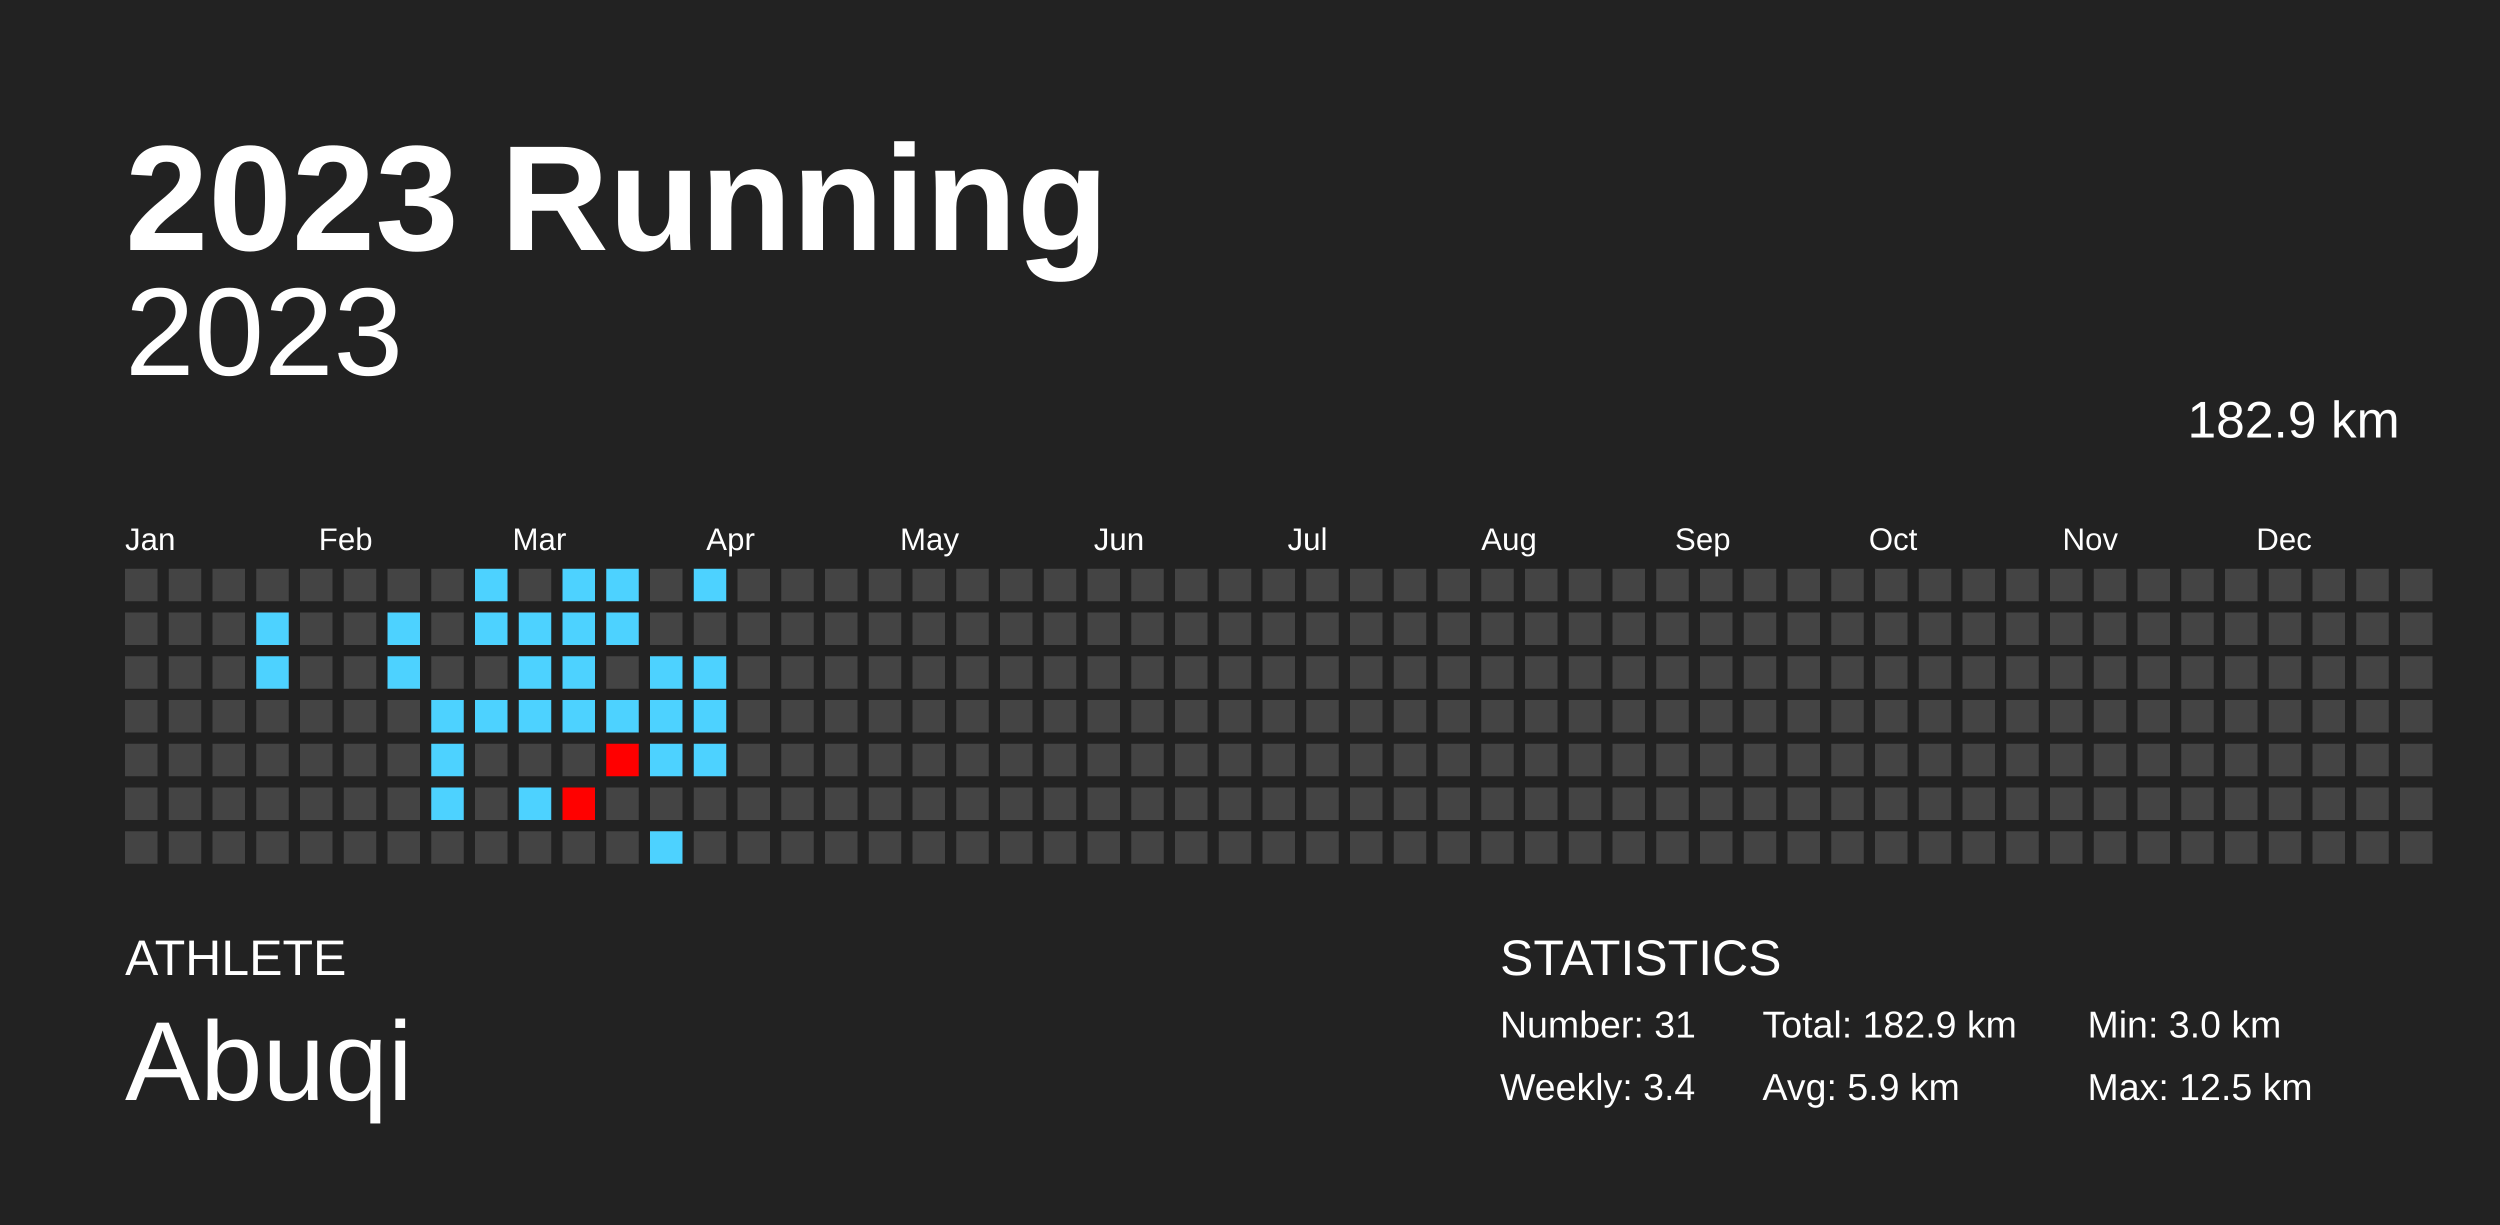
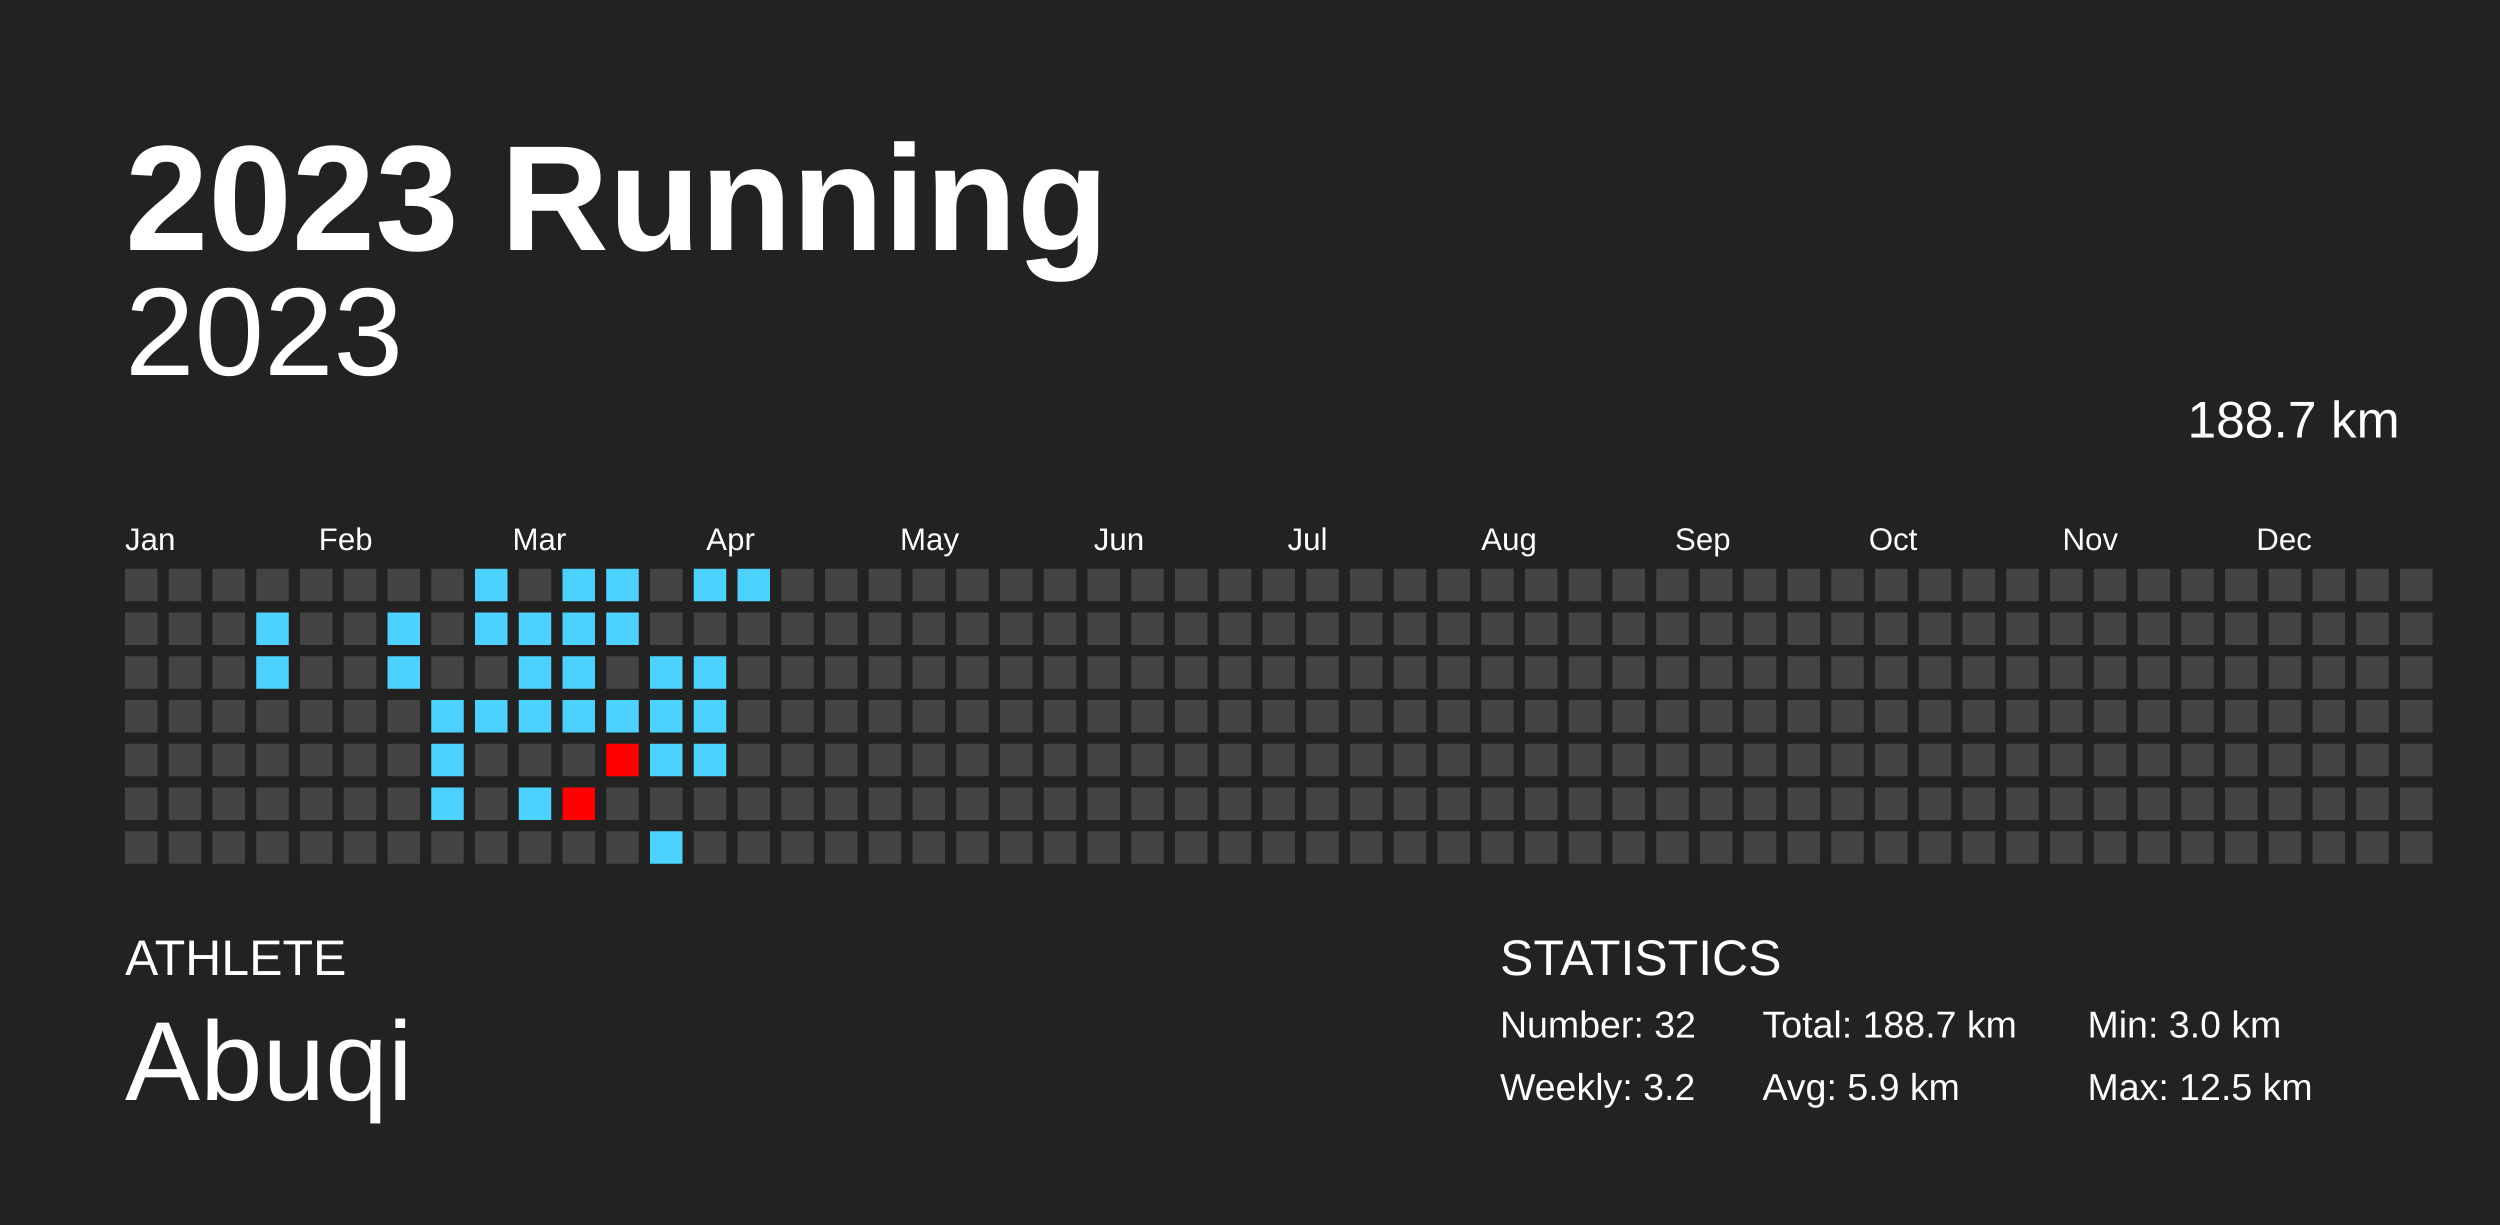
<svg xmlns="http://www.w3.org/2000/svg" baseProfile="full" height="98mm" version="1.1" viewBox="0,0,200,98" width="200mm">
  <defs />
  <rect fill="#222222" height="98" width="200" x="0" y="0" />
  <text fill="#FFFFFF" style="font-size:12px; font-family:Arial; font-weight:bold;" x="10" y="20">2023 Running</text>
  <text fill="#FFFFFF" style="font-size:4px; font-family:Arial" x="10" y="78">ATHLETE</text>
  <text fill="#FFFFFF" style="font-size:9px; font-family:Arial" x="10" y="88">Abuqi</text>
  <text fill="#FFFFFF" style="font-size:4px; font-family:Arial" x="120" y="78">STATISTICS</text>
-   <text fill="#FFFFFF" style="font-size:3px; font-family:Arial" x="120" y="83">Number: 31</text>
-   <text fill="#FFFFFF" style="font-size:3px; font-family:Arial" x="120" y="88">Weekly: 3.4</text>
-   <text fill="#FFFFFF" style="font-size:3px; font-family:Arial" x="141" y="83">Total: 182.9 km</text>
+   <text fill="#FFFFFF" style="font-size:3px; font-family:Arial" x="120" y="83">Number: 32</text>
+   <text fill="#FFFFFF" style="font-size:3px; font-family:Arial" x="120" y="88">Weekly: 3.2</text>
+   <text fill="#FFFFFF" style="font-size:3px; font-family:Arial" x="141" y="83">Total: 188.7 km</text>
  <text fill="#FFFFFF" style="font-size:3px; font-family:Arial" x="141" y="88">Avg: 5.9 km</text>
  <text fill="#FFFFFF" style="font-size:3px; font-family:Arial" x="167" y="83">Min: 3.0 km</text>
  <text fill="#FFFFFF" style="font-size:3px; font-family:Arial" x="167" y="88">Max: 12.5 km</text>
  <text alignment-baseline="hanging" fill="#FFFFFF" style="font-size:10.0px; font-family:Arial;" x="10" y="30">2023</text>
-   <text alignment-baseline="hanging" fill="#FFFFFF" style="font-size:4.125px; font-family:Arial;" x="175" y="35">182.9 km</text>
+   <text alignment-baseline="hanging" fill="#FFFFFF" style="font-size:4.125px; font-family:Arial;" x="175" y="35">188.7 km</text>
  <text fill="#FFFFFF" style="font-size:2.5px; font-family:Arial" x="10.0" y="44">Jan</text>
  <text fill="#FFFFFF" style="font-size:2.5px; font-family:Arial" x="25.5" y="44">Feb</text>
  <text fill="#FFFFFF" style="font-size:2.5px; font-family:Arial" x="41.0" y="44">Mar</text>
  <text fill="#FFFFFF" style="font-size:2.5px; font-family:Arial" x="56.5" y="44">Apr</text>
  <text fill="#FFFFFF" style="font-size:2.5px; font-family:Arial" x="72.0" y="44">May</text>
  <text fill="#FFFFFF" style="font-size:2.5px; font-family:Arial" x="87.5" y="44">Jun</text>
  <text fill="#FFFFFF" style="font-size:2.5px; font-family:Arial" x="103.0" y="44">Jul</text>
  <text fill="#FFFFFF" style="font-size:2.5px; font-family:Arial" x="118.5" y="44">Aug</text>
  <text fill="#FFFFFF" style="font-size:2.5px; font-family:Arial" x="134.0" y="44">Sep</text>
  <text fill="#FFFFFF" style="font-size:2.5px; font-family:Arial" x="149.5" y="44">Oct</text>
  <text fill="#FFFFFF" style="font-size:2.5px; font-family:Arial" x="165.0" y="44">Nov</text>
  <text fill="#FFFFFF" style="font-size:2.5px; font-family:Arial" x="180.5" y="44">Dec</text>
  <rect fill="#444444" height="2.6" width="2.6" x="10.0" y="45.5" />
  <rect fill="#444444" height="2.6" width="2.6" x="10.0" y="49.0" />
  <rect fill="#444444" height="2.6" width="2.6" x="10.0" y="52.5" />
  <rect fill="#444444" height="2.6" width="2.6" x="10.0" y="56.0" />
  <rect fill="#444444" height="2.6" width="2.6" x="10.0" y="59.5" />
  <rect fill="#444444" height="2.6" width="2.6" x="10.0" y="63.0" />
  <rect fill="#444444" height="2.6" width="2.6" x="10.0" y="66.5" />
  <rect fill="#444444" height="2.6" width="2.6" x="13.5" y="45.5" />
  <rect fill="#444444" height="2.6" width="2.6" x="13.5" y="49.0" />
  <rect fill="#444444" height="2.6" width="2.6" x="13.5" y="52.5" />
  <rect fill="#444444" height="2.6" width="2.6" x="13.5" y="56.0" />
  <rect fill="#444444" height="2.6" width="2.6" x="13.5" y="59.5" />
  <rect fill="#444444" height="2.6" width="2.6" x="13.5" y="63.0" />
  <rect fill="#444444" height="2.6" width="2.6" x="13.5" y="66.5" />
  <rect fill="#444444" height="2.6" width="2.6" x="17.0" y="45.5" />
  <rect fill="#444444" height="2.6" width="2.6" x="17.0" y="49.0" />
  <rect fill="#444444" height="2.6" width="2.6" x="17.0" y="52.5" />
  <rect fill="#444444" height="2.6" width="2.6" x="17.0" y="56.0" />
  <rect fill="#444444" height="2.6" width="2.6" x="17.0" y="59.5" />
  <rect fill="#444444" height="2.6" width="2.6" x="17.0" y="63.0" />
  <rect fill="#444444" height="2.6" width="2.6" x="17.0" y="66.5" />
  <rect fill="#444444" height="2.6" width="2.6" x="20.5" y="45.5" />
  <rect fill="#4dd2ff" height="2.6" width="2.6" x="20.5" y="49.0" />
  <rect fill="#4dd2ff" height="2.6" width="2.6" x="20.5" y="52.5" />
  <rect fill="#444444" height="2.6" width="2.6" x="20.5" y="56.0" />
  <rect fill="#444444" height="2.6" width="2.6" x="20.5" y="59.5" />
  <rect fill="#444444" height="2.6" width="2.6" x="20.5" y="63.0" />
  <rect fill="#444444" height="2.6" width="2.6" x="20.5" y="66.5" />
  <rect fill="#444444" height="2.6" width="2.6" x="24.0" y="45.5" />
  <rect fill="#444444" height="2.6" width="2.6" x="24.0" y="49.0" />
  <rect fill="#444444" height="2.6" width="2.6" x="24.0" y="52.5" />
  <rect fill="#444444" height="2.6" width="2.6" x="24.0" y="56.0" />
  <rect fill="#444444" height="2.6" width="2.6" x="24.0" y="59.5" />
  <rect fill="#444444" height="2.6" width="2.6" x="24.0" y="63.0" />
  <rect fill="#444444" height="2.6" width="2.6" x="24.0" y="66.5" />
  <rect fill="#444444" height="2.6" width="2.6" x="27.5" y="45.5" />
  <rect fill="#444444" height="2.6" width="2.6" x="27.5" y="49.0" />
  <rect fill="#444444" height="2.6" width="2.6" x="27.5" y="52.5" />
  <rect fill="#444444" height="2.6" width="2.6" x="27.5" y="56.0" />
  <rect fill="#444444" height="2.6" width="2.6" x="27.5" y="59.5" />
  <rect fill="#444444" height="2.6" width="2.6" x="27.5" y="63.0" />
  <rect fill="#444444" height="2.6" width="2.6" x="27.5" y="66.5" />
  <rect fill="#444444" height="2.6" width="2.6" x="31.0" y="45.5" />
  <rect fill="#4dd2ff" height="2.6" width="2.6" x="31.0" y="49.0" />
  <rect fill="#4dd2ff" height="2.6" width="2.6" x="31.0" y="52.5" />
  <rect fill="#444444" height="2.6" width="2.6" x="31.0" y="56.0" />
  <rect fill="#444444" height="2.6" width="2.6" x="31.0" y="59.5" />
  <rect fill="#444444" height="2.6" width="2.6" x="31.0" y="63.0" />
  <rect fill="#444444" height="2.6" width="2.6" x="31.0" y="66.5" />
  <rect fill="#444444" height="2.6" width="2.6" x="34.5" y="45.5" />
  <rect fill="#444444" height="2.6" width="2.6" x="34.5" y="49.0" />
  <rect fill="#444444" height="2.6" width="2.6" x="34.5" y="52.5" />
  <rect fill="#4dd2ff" height="2.6" width="2.6" x="34.5" y="56.0" />
  <rect fill="#4dd2ff" height="2.6" width="2.6" x="34.5" y="59.5" />
  <rect fill="#4dd2ff" height="2.6" width="2.6" x="34.5" y="63.0" />
  <rect fill="#444444" height="2.6" width="2.6" x="34.5" y="66.5" />
  <rect fill="#4dd2ff" height="2.6" width="2.6" x="38.0" y="45.5" />
  <rect fill="#4dd2ff" height="2.6" width="2.6" x="38.0" y="49.0" />
  <rect fill="#444444" height="2.6" width="2.6" x="38.0" y="52.5" />
  <rect fill="#4dd2ff" height="2.6" width="2.6" x="38.0" y="56.0" />
  <rect fill="#444444" height="2.6" width="2.6" x="38.0" y="59.5" />
  <rect fill="#444444" height="2.6" width="2.6" x="38.0" y="63.0" />
  <rect fill="#444444" height="2.6" width="2.6" x="38.0" y="66.5" />
  <rect fill="#444444" height="2.6" width="2.6" x="41.5" y="45.5" />
  <rect fill="#4dd2ff" height="2.6" width="2.6" x="41.5" y="49.0" />
  <rect fill="#4dd2ff" height="2.6" width="2.6" x="41.5" y="52.5" />
  <rect fill="#4dd2ff" height="2.6" width="2.6" x="41.5" y="56.0" />
  <rect fill="#444444" height="2.6" width="2.6" x="41.5" y="59.5" />
  <rect fill="#4dd2ff" height="2.6" width="2.6" x="41.5" y="63.0" />
  <rect fill="#444444" height="2.6" width="2.6" x="41.5" y="66.5" />
  <rect fill="#4dd2ff" height="2.6" width="2.6" x="45.0" y="45.5" />
  <rect fill="#4dd2ff" height="2.6" width="2.6" x="45.0" y="49.0" />
  <rect fill="#4dd2ff" height="2.6" width="2.6" x="45.0" y="52.5" />
  <rect fill="#4dd2ff" height="2.6" width="2.6" x="45.0" y="56.0" />
  <rect fill="#444444" height="2.6" width="2.6" x="45.0" y="59.5" />
  <rect fill="#ff0100" height="2.6" width="2.6" x="45.0" y="63.0" />
  <rect fill="#444444" height="2.6" width="2.6" x="45.0" y="66.5" />
  <rect fill="#4dd2ff" height="2.6" width="2.6" x="48.5" y="45.5" />
  <rect fill="#4dd2ff" height="2.6" width="2.6" x="48.5" y="49.0" />
  <rect fill="#444444" height="2.6" width="2.6" x="48.5" y="52.5" />
  <rect fill="#4dd2ff" height="2.6" width="2.6" x="48.5" y="56.0" />
  <rect fill="#ff0000" height="2.6" width="2.6" x="48.5" y="59.5" />
  <rect fill="#444444" height="2.6" width="2.6" x="48.5" y="63.0" />
  <rect fill="#444444" height="2.6" width="2.6" x="48.5" y="66.5" />
  <rect fill="#444444" height="2.6" width="2.6" x="52.0" y="45.5" />
  <rect fill="#444444" height="2.6" width="2.6" x="52.0" y="49.0" />
  <rect fill="#4dd2ff" height="2.6" width="2.6" x="52.0" y="52.5" />
  <rect fill="#4dd2ff" height="2.6" width="2.6" x="52.0" y="56.0" />
  <rect fill="#4dd2ff" height="2.6" width="2.6" x="52.0" y="59.5" />
  <rect fill="#444444" height="2.6" width="2.6" x="52.0" y="63.0" />
  <rect fill="#4dd2ff" height="2.6" width="2.6" x="52.0" y="66.5" />
  <rect fill="#4dd2ff" height="2.6" width="2.6" x="55.5" y="45.5" />
  <rect fill="#444444" height="2.6" width="2.6" x="55.5" y="49.0" />
  <rect fill="#4dd2ff" height="2.6" width="2.6" x="55.5" y="52.5" />
  <rect fill="#4dd2ff" height="2.6" width="2.6" x="55.5" y="56.0" />
  <rect fill="#4dd2ff" height="2.6" width="2.6" x="55.5" y="59.5" />
  <rect fill="#444444" height="2.6" width="2.6" x="55.5" y="63.0" />
  <rect fill="#444444" height="2.6" width="2.6" x="55.5" y="66.5" />
-   <rect fill="#444444" height="2.6" width="2.6" x="59.0" y="45.5" />
+   <rect fill="#4dd2ff" height="2.6" width="2.6" x="59.0" y="45.5" />
  <rect fill="#444444" height="2.6" width="2.6" x="59.0" y="49.0" />
  <rect fill="#444444" height="2.6" width="2.6" x="59.0" y="52.5" />
  <rect fill="#444444" height="2.6" width="2.6" x="59.0" y="56.0" />
  <rect fill="#444444" height="2.6" width="2.6" x="59.0" y="59.5" />
  <rect fill="#444444" height="2.6" width="2.6" x="59.0" y="63.0" />
  <rect fill="#444444" height="2.6" width="2.6" x="59.0" y="66.5" />
  <rect fill="#444444" height="2.6" width="2.6" x="62.5" y="45.5" />
  <rect fill="#444444" height="2.6" width="2.6" x="62.5" y="49.0" />
  <rect fill="#444444" height="2.6" width="2.6" x="62.5" y="52.5" />
  <rect fill="#444444" height="2.6" width="2.6" x="62.5" y="56.0" />
  <rect fill="#444444" height="2.6" width="2.6" x="62.5" y="59.5" />
  <rect fill="#444444" height="2.6" width="2.6" x="62.5" y="63.0" />
  <rect fill="#444444" height="2.6" width="2.6" x="62.5" y="66.5" />
  <rect fill="#444444" height="2.6" width="2.6" x="66.0" y="45.5" />
  <rect fill="#444444" height="2.6" width="2.6" x="66.0" y="49.0" />
  <rect fill="#444444" height="2.6" width="2.6" x="66.0" y="52.5" />
  <rect fill="#444444" height="2.6" width="2.6" x="66.0" y="56.0" />
  <rect fill="#444444" height="2.6" width="2.6" x="66.0" y="59.5" />
  <rect fill="#444444" height="2.6" width="2.6" x="66.0" y="63.0" />
  <rect fill="#444444" height="2.6" width="2.6" x="66.0" y="66.5" />
  <rect fill="#444444" height="2.6" width="2.6" x="69.5" y="45.5" />
  <rect fill="#444444" height="2.6" width="2.6" x="69.5" y="49.0" />
  <rect fill="#444444" height="2.6" width="2.6" x="69.5" y="52.5" />
  <rect fill="#444444" height="2.6" width="2.6" x="69.5" y="56.0" />
  <rect fill="#444444" height="2.6" width="2.6" x="69.5" y="59.5" />
  <rect fill="#444444" height="2.6" width="2.6" x="69.5" y="63.0" />
  <rect fill="#444444" height="2.6" width="2.6" x="69.5" y="66.5" />
  <rect fill="#444444" height="2.6" width="2.6" x="73.0" y="45.5" />
  <rect fill="#444444" height="2.6" width="2.6" x="73.0" y="49.0" />
  <rect fill="#444444" height="2.6" width="2.6" x="73.0" y="52.5" />
  <rect fill="#444444" height="2.6" width="2.6" x="73.0" y="56.0" />
  <rect fill="#444444" height="2.6" width="2.6" x="73.0" y="59.5" />
  <rect fill="#444444" height="2.6" width="2.6" x="73.0" y="63.0" />
  <rect fill="#444444" height="2.6" width="2.6" x="73.0" y="66.5" />
  <rect fill="#444444" height="2.6" width="2.6" x="76.5" y="45.5" />
  <rect fill="#444444" height="2.6" width="2.6" x="76.5" y="49.0" />
  <rect fill="#444444" height="2.6" width="2.6" x="76.5" y="52.5" />
  <rect fill="#444444" height="2.6" width="2.6" x="76.5" y="56.0" />
  <rect fill="#444444" height="2.6" width="2.6" x="76.5" y="59.5" />
  <rect fill="#444444" height="2.6" width="2.6" x="76.5" y="63.0" />
  <rect fill="#444444" height="2.6" width="2.6" x="76.5" y="66.5" />
  <rect fill="#444444" height="2.6" width="2.6" x="80.0" y="45.5" />
  <rect fill="#444444" height="2.6" width="2.6" x="80.0" y="49.0" />
  <rect fill="#444444" height="2.6" width="2.6" x="80.0" y="52.5" />
  <rect fill="#444444" height="2.6" width="2.6" x="80.0" y="56.0" />
  <rect fill="#444444" height="2.6" width="2.6" x="80.0" y="59.5" />
  <rect fill="#444444" height="2.6" width="2.6" x="80.0" y="63.0" />
  <rect fill="#444444" height="2.6" width="2.6" x="80.0" y="66.5" />
  <rect fill="#444444" height="2.6" width="2.6" x="83.5" y="45.5" />
  <rect fill="#444444" height="2.6" width="2.6" x="83.5" y="49.0" />
  <rect fill="#444444" height="2.6" width="2.6" x="83.5" y="52.5" />
  <rect fill="#444444" height="2.6" width="2.6" x="83.5" y="56.0" />
  <rect fill="#444444" height="2.6" width="2.6" x="83.5" y="59.5" />
  <rect fill="#444444" height="2.6" width="2.6" x="83.5" y="63.0" />
  <rect fill="#444444" height="2.6" width="2.6" x="83.5" y="66.5" />
  <rect fill="#444444" height="2.6" width="2.6" x="87.0" y="45.5" />
  <rect fill="#444444" height="2.6" width="2.6" x="87.0" y="49.0" />
  <rect fill="#444444" height="2.6" width="2.6" x="87.0" y="52.5" />
  <rect fill="#444444" height="2.6" width="2.6" x="87.0" y="56.0" />
  <rect fill="#444444" height="2.6" width="2.6" x="87.0" y="59.5" />
  <rect fill="#444444" height="2.6" width="2.6" x="87.0" y="63.0" />
  <rect fill="#444444" height="2.6" width="2.6" x="87.0" y="66.5" />
  <rect fill="#444444" height="2.6" width="2.6" x="90.5" y="45.5" />
  <rect fill="#444444" height="2.6" width="2.6" x="90.5" y="49.0" />
  <rect fill="#444444" height="2.6" width="2.6" x="90.5" y="52.5" />
  <rect fill="#444444" height="2.6" width="2.6" x="90.5" y="56.0" />
  <rect fill="#444444" height="2.6" width="2.6" x="90.5" y="59.5" />
  <rect fill="#444444" height="2.6" width="2.6" x="90.5" y="63.0" />
  <rect fill="#444444" height="2.6" width="2.6" x="90.5" y="66.5" />
  <rect fill="#444444" height="2.6" width="2.6" x="94.0" y="45.5" />
  <rect fill="#444444" height="2.6" width="2.6" x="94.0" y="49.0" />
  <rect fill="#444444" height="2.6" width="2.6" x="94.0" y="52.5" />
  <rect fill="#444444" height="2.6" width="2.6" x="94.0" y="56.0" />
  <rect fill="#444444" height="2.6" width="2.6" x="94.0" y="59.5" />
  <rect fill="#444444" height="2.6" width="2.6" x="94.0" y="63.0" />
  <rect fill="#444444" height="2.6" width="2.6" x="94.0" y="66.5" />
  <rect fill="#444444" height="2.6" width="2.6" x="97.5" y="45.5" />
  <rect fill="#444444" height="2.6" width="2.6" x="97.5" y="49.0" />
  <rect fill="#444444" height="2.6" width="2.6" x="97.5" y="52.5" />
  <rect fill="#444444" height="2.6" width="2.6" x="97.5" y="56.0" />
  <rect fill="#444444" height="2.6" width="2.6" x="97.5" y="59.5" />
  <rect fill="#444444" height="2.6" width="2.6" x="97.5" y="63.0" />
  <rect fill="#444444" height="2.6" width="2.6" x="97.5" y="66.5" />
  <rect fill="#444444" height="2.6" width="2.6" x="101.0" y="45.5" />
  <rect fill="#444444" height="2.6" width="2.6" x="101.0" y="49.0" />
  <rect fill="#444444" height="2.6" width="2.6" x="101.0" y="52.5" />
  <rect fill="#444444" height="2.6" width="2.6" x="101.0" y="56.0" />
  <rect fill="#444444" height="2.6" width="2.6" x="101.0" y="59.5" />
  <rect fill="#444444" height="2.6" width="2.6" x="101.0" y="63.0" />
  <rect fill="#444444" height="2.6" width="2.6" x="101.0" y="66.5" />
  <rect fill="#444444" height="2.6" width="2.6" x="104.5" y="45.5" />
  <rect fill="#444444" height="2.6" width="2.6" x="104.5" y="49.0" />
  <rect fill="#444444" height="2.6" width="2.6" x="104.5" y="52.5" />
  <rect fill="#444444" height="2.6" width="2.6" x="104.5" y="56.0" />
  <rect fill="#444444" height="2.6" width="2.6" x="104.5" y="59.5" />
  <rect fill="#444444" height="2.6" width="2.6" x="104.5" y="63.0" />
  <rect fill="#444444" height="2.6" width="2.6" x="104.5" y="66.5" />
  <rect fill="#444444" height="2.6" width="2.6" x="108.0" y="45.5" />
  <rect fill="#444444" height="2.6" width="2.6" x="108.0" y="49.0" />
  <rect fill="#444444" height="2.6" width="2.6" x="108.0" y="52.5" />
  <rect fill="#444444" height="2.6" width="2.6" x="108.0" y="56.0" />
  <rect fill="#444444" height="2.6" width="2.6" x="108.0" y="59.5" />
  <rect fill="#444444" height="2.6" width="2.6" x="108.0" y="63.0" />
  <rect fill="#444444" height="2.6" width="2.6" x="108.0" y="66.5" />
  <rect fill="#444444" height="2.6" width="2.6" x="111.5" y="45.5" />
  <rect fill="#444444" height="2.6" width="2.6" x="111.5" y="49.0" />
  <rect fill="#444444" height="2.6" width="2.6" x="111.5" y="52.5" />
  <rect fill="#444444" height="2.6" width="2.6" x="111.5" y="56.0" />
  <rect fill="#444444" height="2.6" width="2.6" x="111.5" y="59.5" />
  <rect fill="#444444" height="2.6" width="2.6" x="111.5" y="63.0" />
  <rect fill="#444444" height="2.6" width="2.6" x="111.5" y="66.5" />
  <rect fill="#444444" height="2.6" width="2.6" x="115.0" y="45.5" />
  <rect fill="#444444" height="2.6" width="2.6" x="115.0" y="49.0" />
  <rect fill="#444444" height="2.6" width="2.6" x="115.0" y="52.5" />
  <rect fill="#444444" height="2.6" width="2.6" x="115.0" y="56.0" />
  <rect fill="#444444" height="2.6" width="2.6" x="115.0" y="59.5" />
  <rect fill="#444444" height="2.6" width="2.6" x="115.0" y="63.0" />
  <rect fill="#444444" height="2.6" width="2.6" x="115.0" y="66.5" />
  <rect fill="#444444" height="2.6" width="2.6" x="118.5" y="45.5" />
  <rect fill="#444444" height="2.6" width="2.6" x="118.5" y="49.0" />
  <rect fill="#444444" height="2.6" width="2.6" x="118.5" y="52.5" />
  <rect fill="#444444" height="2.6" width="2.6" x="118.5" y="56.0" />
  <rect fill="#444444" height="2.6" width="2.6" x="118.5" y="59.5" />
  <rect fill="#444444" height="2.6" width="2.6" x="118.5" y="63.0" />
  <rect fill="#444444" height="2.6" width="2.6" x="118.5" y="66.5" />
  <rect fill="#444444" height="2.6" width="2.6" x="122.0" y="45.5" />
  <rect fill="#444444" height="2.6" width="2.6" x="122.0" y="49.0" />
  <rect fill="#444444" height="2.6" width="2.6" x="122.0" y="52.5" />
  <rect fill="#444444" height="2.6" width="2.6" x="122.0" y="56.0" />
  <rect fill="#444444" height="2.6" width="2.6" x="122.0" y="59.5" />
  <rect fill="#444444" height="2.6" width="2.6" x="122.0" y="63.0" />
  <rect fill="#444444" height="2.6" width="2.6" x="122.0" y="66.5" />
  <rect fill="#444444" height="2.6" width="2.6" x="125.5" y="45.5" />
  <rect fill="#444444" height="2.6" width="2.6" x="125.5" y="49.0" />
  <rect fill="#444444" height="2.6" width="2.6" x="125.5" y="52.5" />
  <rect fill="#444444" height="2.6" width="2.6" x="125.5" y="56.0" />
  <rect fill="#444444" height="2.6" width="2.6" x="125.5" y="59.5" />
  <rect fill="#444444" height="2.6" width="2.6" x="125.5" y="63.0" />
  <rect fill="#444444" height="2.6" width="2.6" x="125.5" y="66.5" />
  <rect fill="#444444" height="2.6" width="2.6" x="129.0" y="45.5" />
  <rect fill="#444444" height="2.6" width="2.6" x="129.0" y="49.0" />
  <rect fill="#444444" height="2.6" width="2.6" x="129.0" y="52.5" />
  <rect fill="#444444" height="2.6" width="2.6" x="129.0" y="56.0" />
  <rect fill="#444444" height="2.6" width="2.6" x="129.0" y="59.5" />
  <rect fill="#444444" height="2.6" width="2.6" x="129.0" y="63.0" />
  <rect fill="#444444" height="2.6" width="2.6" x="129.0" y="66.5" />
  <rect fill="#444444" height="2.6" width="2.6" x="132.5" y="45.5" />
  <rect fill="#444444" height="2.6" width="2.6" x="132.5" y="49.0" />
  <rect fill="#444444" height="2.6" width="2.6" x="132.5" y="52.5" />
  <rect fill="#444444" height="2.6" width="2.6" x="132.5" y="56.0" />
  <rect fill="#444444" height="2.6" width="2.6" x="132.5" y="59.5" />
  <rect fill="#444444" height="2.6" width="2.6" x="132.5" y="63.0" />
  <rect fill="#444444" height="2.6" width="2.6" x="132.5" y="66.5" />
  <rect fill="#444444" height="2.6" width="2.6" x="136.0" y="45.5" />
  <rect fill="#444444" height="2.6" width="2.6" x="136.0" y="49.0" />
  <rect fill="#444444" height="2.6" width="2.6" x="136.0" y="52.5" />
  <rect fill="#444444" height="2.6" width="2.6" x="136.0" y="56.0" />
  <rect fill="#444444" height="2.6" width="2.6" x="136.0" y="59.5" />
  <rect fill="#444444" height="2.6" width="2.6" x="136.0" y="63.0" />
  <rect fill="#444444" height="2.6" width="2.6" x="136.0" y="66.5" />
  <rect fill="#444444" height="2.6" width="2.6" x="139.5" y="45.5" />
  <rect fill="#444444" height="2.6" width="2.6" x="139.5" y="49.0" />
  <rect fill="#444444" height="2.6" width="2.6" x="139.5" y="52.5" />
  <rect fill="#444444" height="2.6" width="2.6" x="139.5" y="56.0" />
  <rect fill="#444444" height="2.6" width="2.6" x="139.5" y="59.5" />
  <rect fill="#444444" height="2.6" width="2.6" x="139.5" y="63.0" />
  <rect fill="#444444" height="2.6" width="2.6" x="139.5" y="66.5" />
  <rect fill="#444444" height="2.6" width="2.6" x="143.0" y="45.5" />
  <rect fill="#444444" height="2.6" width="2.6" x="143.0" y="49.0" />
  <rect fill="#444444" height="2.6" width="2.6" x="143.0" y="52.5" />
  <rect fill="#444444" height="2.6" width="2.6" x="143.0" y="56.0" />
  <rect fill="#444444" height="2.6" width="2.6" x="143.0" y="59.5" />
  <rect fill="#444444" height="2.6" width="2.6" x="143.0" y="63.0" />
  <rect fill="#444444" height="2.6" width="2.6" x="143.0" y="66.5" />
  <rect fill="#444444" height="2.6" width="2.6" x="146.5" y="45.5" />
  <rect fill="#444444" height="2.6" width="2.6" x="146.5" y="49.0" />
  <rect fill="#444444" height="2.6" width="2.6" x="146.5" y="52.5" />
  <rect fill="#444444" height="2.6" width="2.6" x="146.5" y="56.0" />
  <rect fill="#444444" height="2.6" width="2.6" x="146.5" y="59.5" />
  <rect fill="#444444" height="2.6" width="2.6" x="146.5" y="63.0" />
  <rect fill="#444444" height="2.6" width="2.6" x="146.5" y="66.5" />
  <rect fill="#444444" height="2.6" width="2.6" x="150.0" y="45.5" />
  <rect fill="#444444" height="2.6" width="2.6" x="150.0" y="49.0" />
  <rect fill="#444444" height="2.6" width="2.6" x="150.0" y="52.5" />
  <rect fill="#444444" height="2.6" width="2.6" x="150.0" y="56.0" />
  <rect fill="#444444" height="2.6" width="2.6" x="150.0" y="59.5" />
  <rect fill="#444444" height="2.6" width="2.6" x="150.0" y="63.0" />
  <rect fill="#444444" height="2.6" width="2.6" x="150.0" y="66.5" />
  <rect fill="#444444" height="2.6" width="2.6" x="153.5" y="45.5" />
  <rect fill="#444444" height="2.6" width="2.6" x="153.5" y="49.0" />
  <rect fill="#444444" height="2.6" width="2.6" x="153.5" y="52.5" />
  <rect fill="#444444" height="2.6" width="2.6" x="153.5" y="56.0" />
  <rect fill="#444444" height="2.6" width="2.6" x="153.5" y="59.5" />
  <rect fill="#444444" height="2.6" width="2.6" x="153.5" y="63.0" />
  <rect fill="#444444" height="2.6" width="2.6" x="153.5" y="66.5" />
  <rect fill="#444444" height="2.6" width="2.6" x="157.0" y="45.5" />
  <rect fill="#444444" height="2.6" width="2.6" x="157.0" y="49.0" />
  <rect fill="#444444" height="2.6" width="2.6" x="157.0" y="52.5" />
  <rect fill="#444444" height="2.6" width="2.6" x="157.0" y="56.0" />
  <rect fill="#444444" height="2.6" width="2.6" x="157.0" y="59.5" />
  <rect fill="#444444" height="2.6" width="2.6" x="157.0" y="63.0" />
  <rect fill="#444444" height="2.6" width="2.6" x="157.0" y="66.5" />
  <rect fill="#444444" height="2.6" width="2.6" x="160.5" y="45.5" />
  <rect fill="#444444" height="2.6" width="2.6" x="160.5" y="49.0" />
  <rect fill="#444444" height="2.6" width="2.6" x="160.5" y="52.5" />
  <rect fill="#444444" height="2.6" width="2.6" x="160.5" y="56.0" />
  <rect fill="#444444" height="2.6" width="2.6" x="160.5" y="59.5" />
  <rect fill="#444444" height="2.6" width="2.6" x="160.5" y="63.0" />
  <rect fill="#444444" height="2.6" width="2.6" x="160.5" y="66.5" />
  <rect fill="#444444" height="2.6" width="2.6" x="164.0" y="45.5" />
  <rect fill="#444444" height="2.6" width="2.6" x="164.0" y="49.0" />
  <rect fill="#444444" height="2.6" width="2.6" x="164.0" y="52.5" />
  <rect fill="#444444" height="2.6" width="2.6" x="164.0" y="56.0" />
  <rect fill="#444444" height="2.6" width="2.6" x="164.0" y="59.5" />
  <rect fill="#444444" height="2.6" width="2.6" x="164.0" y="63.0" />
  <rect fill="#444444" height="2.6" width="2.6" x="164.0" y="66.5" />
  <rect fill="#444444" height="2.6" width="2.6" x="167.5" y="45.5" />
  <rect fill="#444444" height="2.6" width="2.6" x="167.5" y="49.0" />
  <rect fill="#444444" height="2.6" width="2.6" x="167.5" y="52.5" />
  <rect fill="#444444" height="2.6" width="2.6" x="167.5" y="56.0" />
  <rect fill="#444444" height="2.6" width="2.6" x="167.5" y="59.5" />
  <rect fill="#444444" height="2.6" width="2.6" x="167.5" y="63.0" />
  <rect fill="#444444" height="2.6" width="2.6" x="167.5" y="66.5" />
  <rect fill="#444444" height="2.6" width="2.6" x="171.0" y="45.5" />
  <rect fill="#444444" height="2.6" width="2.6" x="171.0" y="49.0" />
  <rect fill="#444444" height="2.6" width="2.6" x="171.0" y="52.5" />
  <rect fill="#444444" height="2.6" width="2.6" x="171.0" y="56.0" />
  <rect fill="#444444" height="2.6" width="2.6" x="171.0" y="59.5" />
  <rect fill="#444444" height="2.6" width="2.6" x="171.0" y="63.0" />
  <rect fill="#444444" height="2.6" width="2.6" x="171.0" y="66.5" />
  <rect fill="#444444" height="2.6" width="2.6" x="174.5" y="45.5" />
  <rect fill="#444444" height="2.6" width="2.6" x="174.5" y="49.0" />
  <rect fill="#444444" height="2.6" width="2.6" x="174.5" y="52.5" />
  <rect fill="#444444" height="2.6" width="2.6" x="174.5" y="56.0" />
  <rect fill="#444444" height="2.6" width="2.6" x="174.5" y="59.5" />
  <rect fill="#444444" height="2.6" width="2.6" x="174.5" y="63.0" />
  <rect fill="#444444" height="2.6" width="2.6" x="174.5" y="66.5" />
  <rect fill="#444444" height="2.6" width="2.6" x="178.0" y="45.5" />
  <rect fill="#444444" height="2.6" width="2.6" x="178.0" y="49.0" />
  <rect fill="#444444" height="2.6" width="2.6" x="178.0" y="52.5" />
  <rect fill="#444444" height="2.6" width="2.6" x="178.0" y="56.0" />
  <rect fill="#444444" height="2.6" width="2.6" x="178.0" y="59.5" />
  <rect fill="#444444" height="2.6" width="2.6" x="178.0" y="63.0" />
  <rect fill="#444444" height="2.6" width="2.6" x="178.0" y="66.5" />
  <rect fill="#444444" height="2.6" width="2.6" x="181.5" y="45.5" />
  <rect fill="#444444" height="2.6" width="2.6" x="181.5" y="49.0" />
  <rect fill="#444444" height="2.6" width="2.6" x="181.5" y="52.5" />
  <rect fill="#444444" height="2.6" width="2.6" x="181.5" y="56.0" />
  <rect fill="#444444" height="2.6" width="2.6" x="181.5" y="59.5" />
  <rect fill="#444444" height="2.6" width="2.6" x="181.5" y="63.0" />
  <rect fill="#444444" height="2.6" width="2.6" x="181.5" y="66.5" />
  <rect fill="#444444" height="2.6" width="2.6" x="185.0" y="45.5" />
  <rect fill="#444444" height="2.6" width="2.6" x="185.0" y="49.0" />
  <rect fill="#444444" height="2.6" width="2.6" x="185.0" y="52.5" />
  <rect fill="#444444" height="2.6" width="2.6" x="185.0" y="56.0" />
  <rect fill="#444444" height="2.6" width="2.6" x="185.0" y="59.5" />
  <rect fill="#444444" height="2.6" width="2.6" x="185.0" y="63.0" />
  <rect fill="#444444" height="2.6" width="2.6" x="185.0" y="66.5" />
  <rect fill="#444444" height="2.6" width="2.6" x="188.5" y="45.5" />
  <rect fill="#444444" height="2.6" width="2.6" x="188.5" y="49.0" />
  <rect fill="#444444" height="2.6" width="2.6" x="188.5" y="52.5" />
  <rect fill="#444444" height="2.6" width="2.6" x="188.5" y="56.0" />
  <rect fill="#444444" height="2.6" width="2.6" x="188.5" y="59.5" />
  <rect fill="#444444" height="2.6" width="2.6" x="188.5" y="63.0" />
  <rect fill="#444444" height="2.6" width="2.6" x="188.5" y="66.5" />
  <rect fill="#444444" height="2.6" width="2.6" x="192.0" y="45.5" />
  <rect fill="#444444" height="2.6" width="2.6" x="192.0" y="49.0" />
  <rect fill="#444444" height="2.6" width="2.6" x="192.0" y="52.5" />
  <rect fill="#444444" height="2.6" width="2.6" x="192.0" y="56.0" />
  <rect fill="#444444" height="2.6" width="2.6" x="192.0" y="59.5" />
  <rect fill="#444444" height="2.6" width="2.6" x="192.0" y="63.0" />
  <rect fill="#444444" height="2.6" width="2.6" x="192.0" y="66.5" />
</svg>
